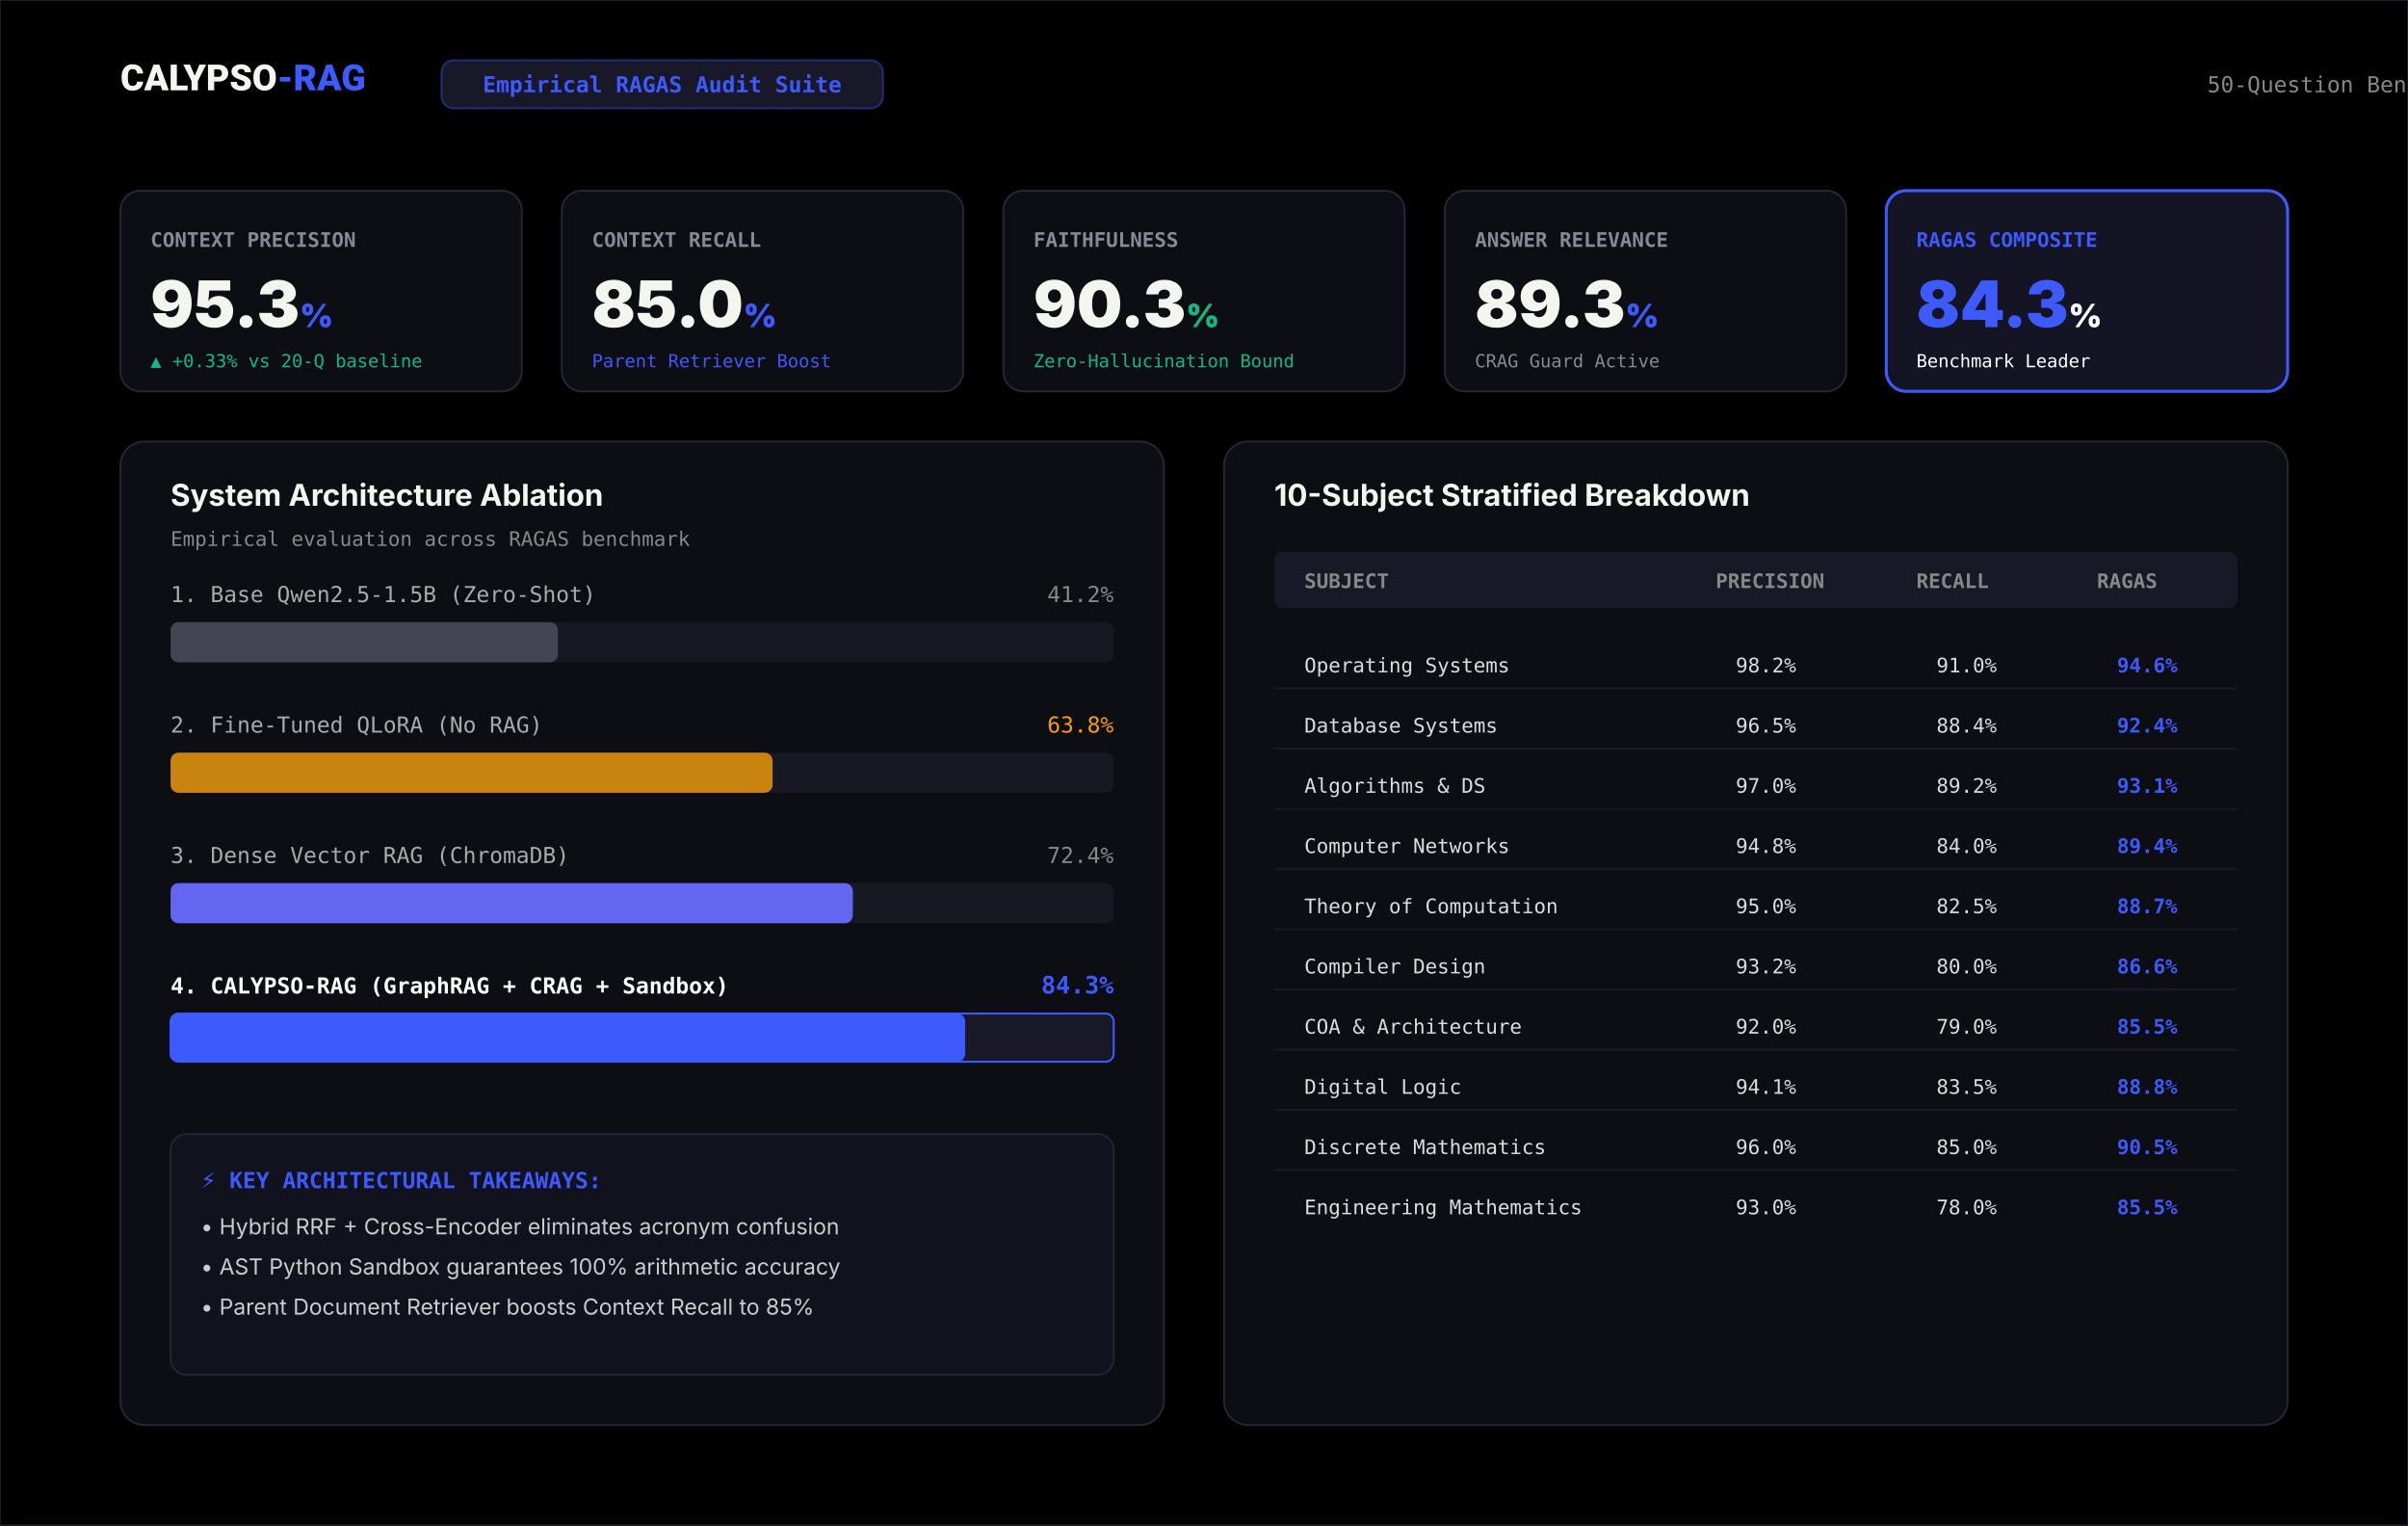
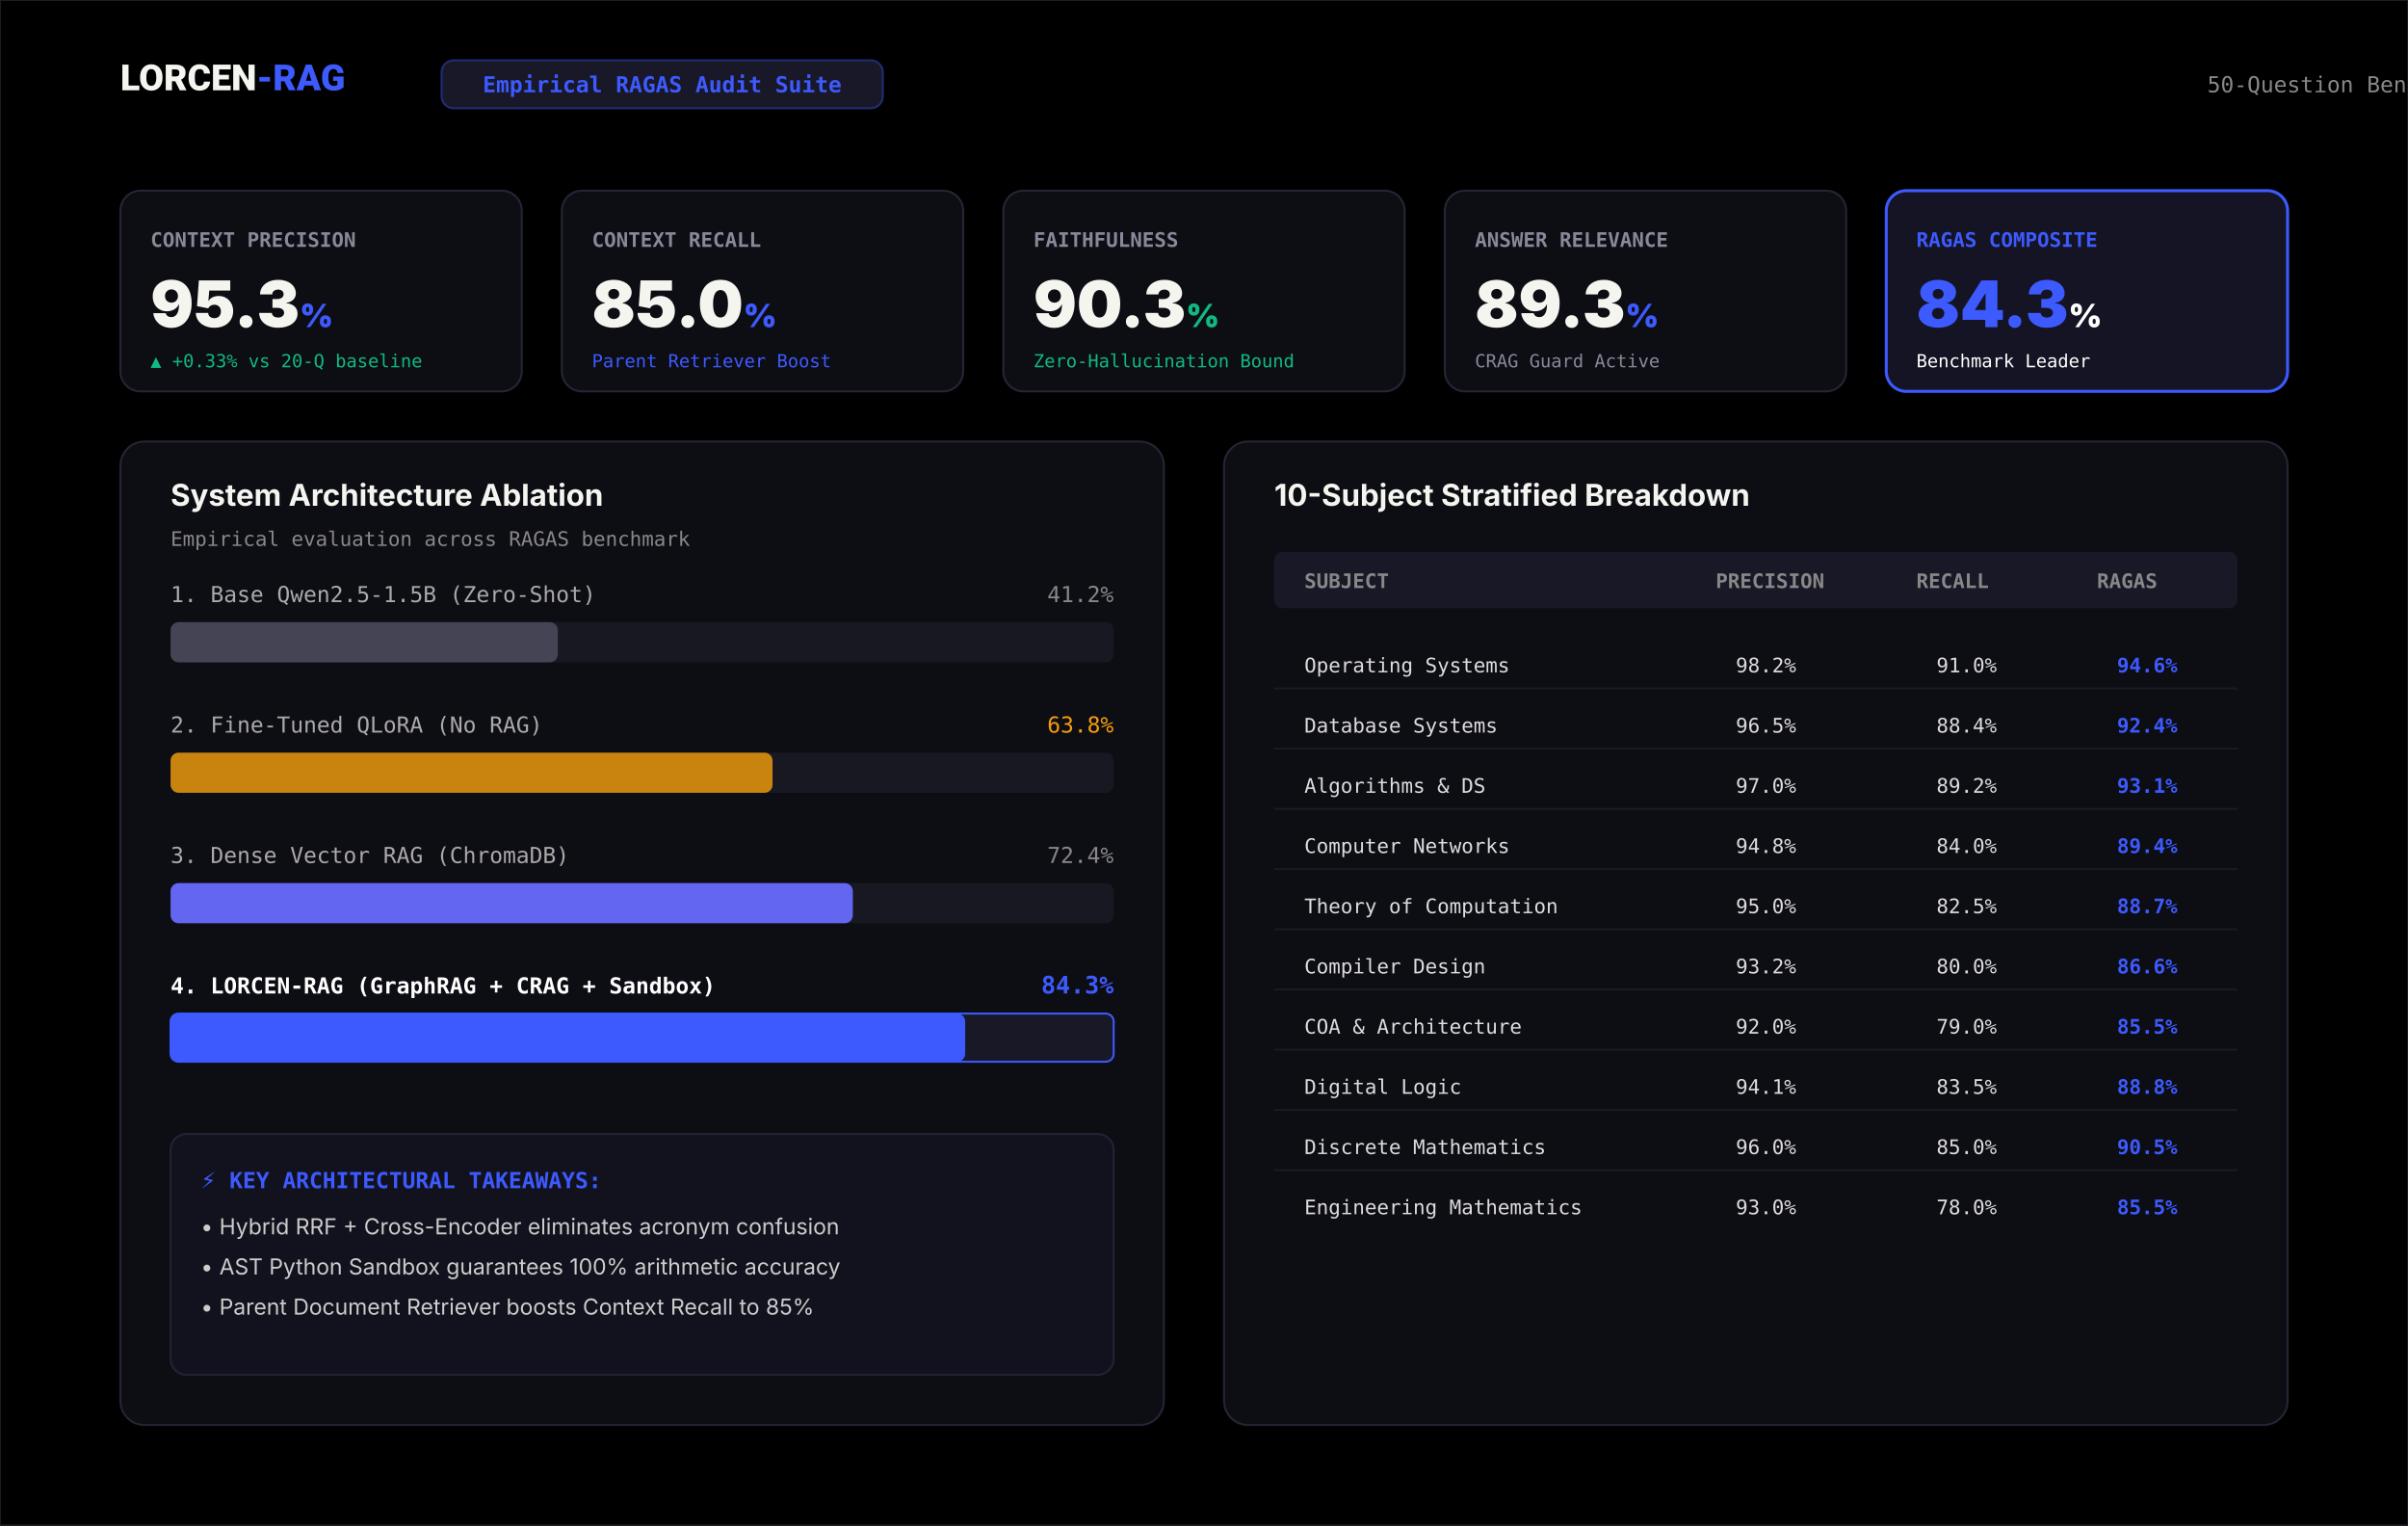
<svg xmlns="http://www.w3.org/2000/svg" viewBox="0 0 1200 760" width="100%" height="100%">
  <rect width="1200" height="760" fill="#000000" />
  <rect x="0" y="0" width="1200" height="760" fill="none" stroke="#1c1c24" stroke-width="1" />
  <g transform="translate(60, 45)">
-     <text x="0" y="0" fill="#f5f5f0" font-family="-apple-system, BlinkMacSystemFont, 'Segoe UI', Roboto, sans-serif" font-size="18" font-weight="900">CALYPSO<tspan fill="#3d5afe">-RAG</tspan>
+     <text x="0" y="0" fill="#f5f5f0" font-family="-apple-system, BlinkMacSystemFont, 'Segoe UI', Roboto, sans-serif" font-size="18" font-weight="900">LORCEN<tspan fill="#3d5afe">-RAG</tspan>
    </text>
    <rect x="160" y="-15" width="220" height="24" rx="6" fill="#181828" stroke="#3d5afe" stroke-opacity="0.4" stroke-width="1" />
    <text x="270" y="1" fill="#3d5afe" font-family="monospace" font-size="11" font-weight="700" text-anchor="middle">Empirical RAGAS Audit Suite</text>
    <text x="1040" y="1" fill="#888" font-family="monospace" font-size="11">50-Question Benchmark</text>
  </g>
  <g transform="translate(60, 95)">
    <g transform="translate(0, 0)">
      <rect x="0" y="0" width="200" height="100" rx="10" fill="#0d0d14" stroke="#252535" stroke-width="1" />
      <text x="15" y="28" fill="#888899" font-family="monospace" font-size="10" font-weight="bold">CONTEXT PRECISION</text>
      <text x="15" y="68" fill="#f5f5f0" font-family="-apple-system, sans-serif" font-size="32" font-weight="900">95.3<tspan font-size="16" fill="#3d5afe">%</tspan>
      </text>
      <text x="15" y="88" fill="#10b981" font-family="monospace" font-size="9">▲ +0.33% vs 20-Q baseline</text>
    </g>
    <g transform="translate(220, 0)">
      <rect x="0" y="0" width="200" height="100" rx="10" fill="#0d0d14" stroke="#252535" stroke-width="1" />
      <text x="15" y="28" fill="#888899" font-family="monospace" font-size="10" font-weight="bold">CONTEXT RECALL</text>
      <text x="15" y="68" fill="#f5f5f0" font-family="-apple-system, sans-serif" font-size="32" font-weight="900">85.0<tspan font-size="16" fill="#3d5afe">%</tspan>
      </text>
      <text x="15" y="88" fill="#3d5afe" font-family="monospace" font-size="9">Parent Retriever Boost</text>
    </g>
    <g transform="translate(440, 0)">
      <rect x="0" y="0" width="200" height="100" rx="10" fill="#0d0d14" stroke="#252535" stroke-width="1" />
      <text x="15" y="28" fill="#888899" font-family="monospace" font-size="10" font-weight="bold">FAITHFULNESS</text>
      <text x="15" y="68" fill="#f5f5f0" font-family="-apple-system, sans-serif" font-size="32" font-weight="900">90.3<tspan font-size="16" fill="#10b981">%</tspan>
      </text>
      <text x="15" y="88" fill="#10b981" font-family="monospace" font-size="9">Zero-Hallucination Bound</text>
    </g>
    <g transform="translate(660, 0)">
      <rect x="0" y="0" width="200" height="100" rx="10" fill="#0d0d14" stroke="#252535" stroke-width="1" />
      <text x="15" y="28" fill="#888899" font-family="monospace" font-size="10" font-weight="bold">ANSWER RELEVANCE</text>
      <text x="15" y="68" fill="#f5f5f0" font-family="-apple-system, sans-serif" font-size="32" font-weight="900">89.3<tspan font-size="16" fill="#3d5afe">%</tspan>
      </text>
      <text x="15" y="88" fill="#888899" font-family="monospace" font-size="9">CRAG Guard Active</text>
    </g>
    <g transform="translate(880, 0)">
      <rect x="0" y="0" width="200" height="100" rx="10" fill="#141424" stroke="#3d5afe" stroke-width="1.5" />
      <text x="15" y="28" fill="#3d5afe" font-family="monospace" font-size="10" font-weight="bold">RAGAS COMPOSITE</text>
      <text x="15" y="68" fill="#3d5afe" font-family="-apple-system, sans-serif" font-size="32" font-weight="900">84.3<tspan font-size="16" fill="#ffffff">%</tspan>
      </text>
      <text x="15" y="88" fill="#ffffff" font-family="monospace" font-size="9">Benchmark Leader</text>
    </g>
  </g>
  <g transform="translate(60, 220)">
    <g transform="translate(0, 0)">
      <rect x="0" y="0" width="520" height="490" rx="12" fill="#0d0d14" stroke="#252535" stroke-width="1" />
      <text x="25" y="32" fill="#f5f5f0" font-family="-apple-system, sans-serif" font-size="15" font-weight="bold">System Architecture Ablation</text>
      <text x="25" y="52" fill="#888" font-family="monospace" font-size="10">Empirical evaluation across RAGAS benchmark</text>
      <g transform="translate(25, 80)">
        <text x="0" y="0" fill="#aaa" font-family="monospace" font-size="11">1. Base Qwen2.5-1.5B (Zero-Shot)</text>
        <text x="470" y="0" fill="#888" font-family="monospace" font-size="11" text-anchor="end">41.2%</text>
        <rect x="0" y="10" width="470" height="20" rx="4" fill="#181822" />
        <rect x="0" y="10" width="193" height="20" rx="4" fill="#444455" />
      </g>
      <g transform="translate(25, 145)">
        <text x="0" y="0" fill="#aaa" font-family="monospace" font-size="11">2. Fine-Tuned QLoRA (No RAG)</text>
        <text x="470" y="0" fill="#f59e0b" font-family="monospace" font-size="11" text-anchor="end">63.8%</text>
        <rect x="0" y="10" width="470" height="20" rx="4" fill="#181822" />
        <rect x="0" y="10" width="300" height="20" rx="4" fill="#f59e0b" fill-opacity="0.8" />
      </g>
      <g transform="translate(25, 210)">
        <text x="0" y="0" fill="#aaa" font-family="monospace" font-size="11">3. Dense Vector RAG (ChromaDB)</text>
        <text x="470" y="0" fill="#888" font-family="monospace" font-size="11" text-anchor="end">72.4%</text>
        <rect x="0" y="10" width="470" height="20" rx="4" fill="#181822" />
        <rect x="0" y="10" width="340" height="20" rx="4" fill="#6366f1" />
      </g>
      <g transform="translate(25, 275)">
-         <text x="0" y="0" fill="#ffffff" font-family="monospace" font-size="11" font-weight="bold">4. CALYPSO-RAG (GraphRAG + CRAG + Sandbox)</text>
+         <text x="0" y="0" fill="#ffffff" font-family="monospace" font-size="11" font-weight="bold">4. LORCEN-RAG (GraphRAG + CRAG + Sandbox)</text>
        <text x="470" y="0" fill="#3d5afe" font-family="monospace" font-size="12" font-weight="bold" text-anchor="end">84.3%</text>
        <rect x="0" y="10" width="470" height="24" rx="4" fill="#181826" stroke="#3d5afe" stroke-width="1" />
        <rect x="0" y="10" width="396" height="24" rx="4" fill="#3d5afe" />
      </g>
      <rect x="25" y="345" width="470" height="120" rx="8" fill="#12121e" stroke="#222234" stroke-width="1" />
      <text x="40" y="372" fill="#3d5afe" font-family="monospace" font-size="11" font-weight="bold">⚡ KEY ARCHITECTURAL TAKEAWAYS:</text>
      <text x="40" y="395" fill="#ccc" font-family="-apple-system, sans-serif" font-size="11">• Hybrid RRF + Cross-Encoder eliminates acronym confusion</text>
      <text x="40" y="415" fill="#ccc" font-family="-apple-system, sans-serif" font-size="11">• AST Python Sandbox guarantees 100% arithmetic accuracy</text>
      <text x="40" y="435" fill="#ccc" font-family="-apple-system, sans-serif" font-size="11">• Parent Document Retriever boosts Context Recall to 85%</text>
    </g>
    <g transform="translate(550, 0)">
      <rect x="0" y="0" width="530" height="490" rx="12" fill="#0d0d14" stroke="#252535" stroke-width="1" />
      <text x="25" y="32" fill="#f5f5f0" font-family="-apple-system, sans-serif" font-size="15" font-weight="bold">10-Subject Stratified Breakdown</text>
      <g transform="translate(25, 55)">
        <rect x="0" y="0" width="480" height="28" rx="4" fill="#181826" />
        <text x="15" y="18" fill="#888" font-family="monospace" font-size="10" font-weight="bold">SUBJECT</text>
        <text x="220" y="18" fill="#888" font-family="monospace" font-size="10" font-weight="bold">PRECISION</text>
        <text x="320" y="18" fill="#888" font-family="monospace" font-size="10" font-weight="bold">RECALL</text>
        <text x="410" y="18" fill="#888" font-family="monospace" font-size="10" font-weight="bold">RAGAS</text>
      </g>
      <g transform="translate(25, 95)" font-family="monospace" font-size="10" fill="#ddd">
        <text x="15" y="20">Operating Systems</text>
        <text x="230" y="20">98.2%</text>
        <text x="330" y="20">91.0%</text>
        <text x="420" y="20" fill="#3d5afe" font-weight="bold">94.6%</text>
        <line x1="0" y1="28" x2="480" y2="28" stroke="#1a1a24" stroke-width="1" />
        <text x="15" y="50">Database Systems</text>
        <text x="230" y="50">96.5%</text>
        <text x="330" y="50">88.4%</text>
        <text x="420" y="50" fill="#3d5afe" font-weight="bold">92.4%</text>
        <line x1="0" y1="58" x2="480" y2="58" stroke="#1a1a24" stroke-width="1" />
        <text x="15" y="80">Algorithms &amp; DS</text>
        <text x="230" y="80">97.0%</text>
        <text x="330" y="80">89.2%</text>
        <text x="420" y="80" fill="#3d5afe" font-weight="bold">93.1%</text>
        <line x1="0" y1="88" x2="480" y2="88" stroke="#1a1a24" stroke-width="1" />
        <text x="15" y="110">Computer Networks</text>
        <text x="230" y="110">94.8%</text>
        <text x="330" y="110">84.0%</text>
        <text x="420" y="110" fill="#3d5afe" font-weight="bold">89.4%</text>
        <line x1="0" y1="118" x2="480" y2="118" stroke="#1a1a24" stroke-width="1" />
        <text x="15" y="140">Theory of Computation</text>
        <text x="230" y="140">95.0%</text>
        <text x="330" y="140">82.5%</text>
        <text x="420" y="140" fill="#3d5afe" font-weight="bold">88.7%</text>
        <line x1="0" y1="148" x2="480" y2="148" stroke="#1a1a24" stroke-width="1" />
        <text x="15" y="170">Compiler Design</text>
        <text x="230" y="170">93.2%</text>
        <text x="330" y="170">80.0%</text>
        <text x="420" y="170" fill="#3d5afe" font-weight="bold">86.6%</text>
        <line x1="0" y1="178" x2="480" y2="178" stroke="#1a1a24" stroke-width="1" />
        <text x="15" y="200">COA &amp; Architecture</text>
        <text x="230" y="200">92.0%</text>
        <text x="330" y="200">79.0%</text>
        <text x="420" y="200" fill="#3d5afe" font-weight="bold">85.5%</text>
        <line x1="0" y1="208" x2="480" y2="208" stroke="#1a1a24" stroke-width="1" />
        <text x="15" y="230">Digital Logic</text>
        <text x="230" y="230">94.1%</text>
        <text x="330" y="230">83.5%</text>
        <text x="420" y="230" fill="#3d5afe" font-weight="bold">88.8%</text>
        <line x1="0" y1="238" x2="480" y2="238" stroke="#1a1a24" stroke-width="1" />
        <text x="15" y="260">Discrete Mathematics</text>
        <text x="230" y="260">96.0%</text>
        <text x="330" y="260">85.0%</text>
        <text x="420" y="260" fill="#3d5afe" font-weight="bold">90.5%</text>
        <line x1="0" y1="268" x2="480" y2="268" stroke="#1a1a24" stroke-width="1" />
        <text x="15" y="290">Engineering Mathematics</text>
        <text x="230" y="290">93.0%</text>
        <text x="330" y="290">78.0%</text>
        <text x="420" y="290" fill="#3d5afe" font-weight="bold">85.5%</text>
      </g>
    </g>
  </g>
</svg>
